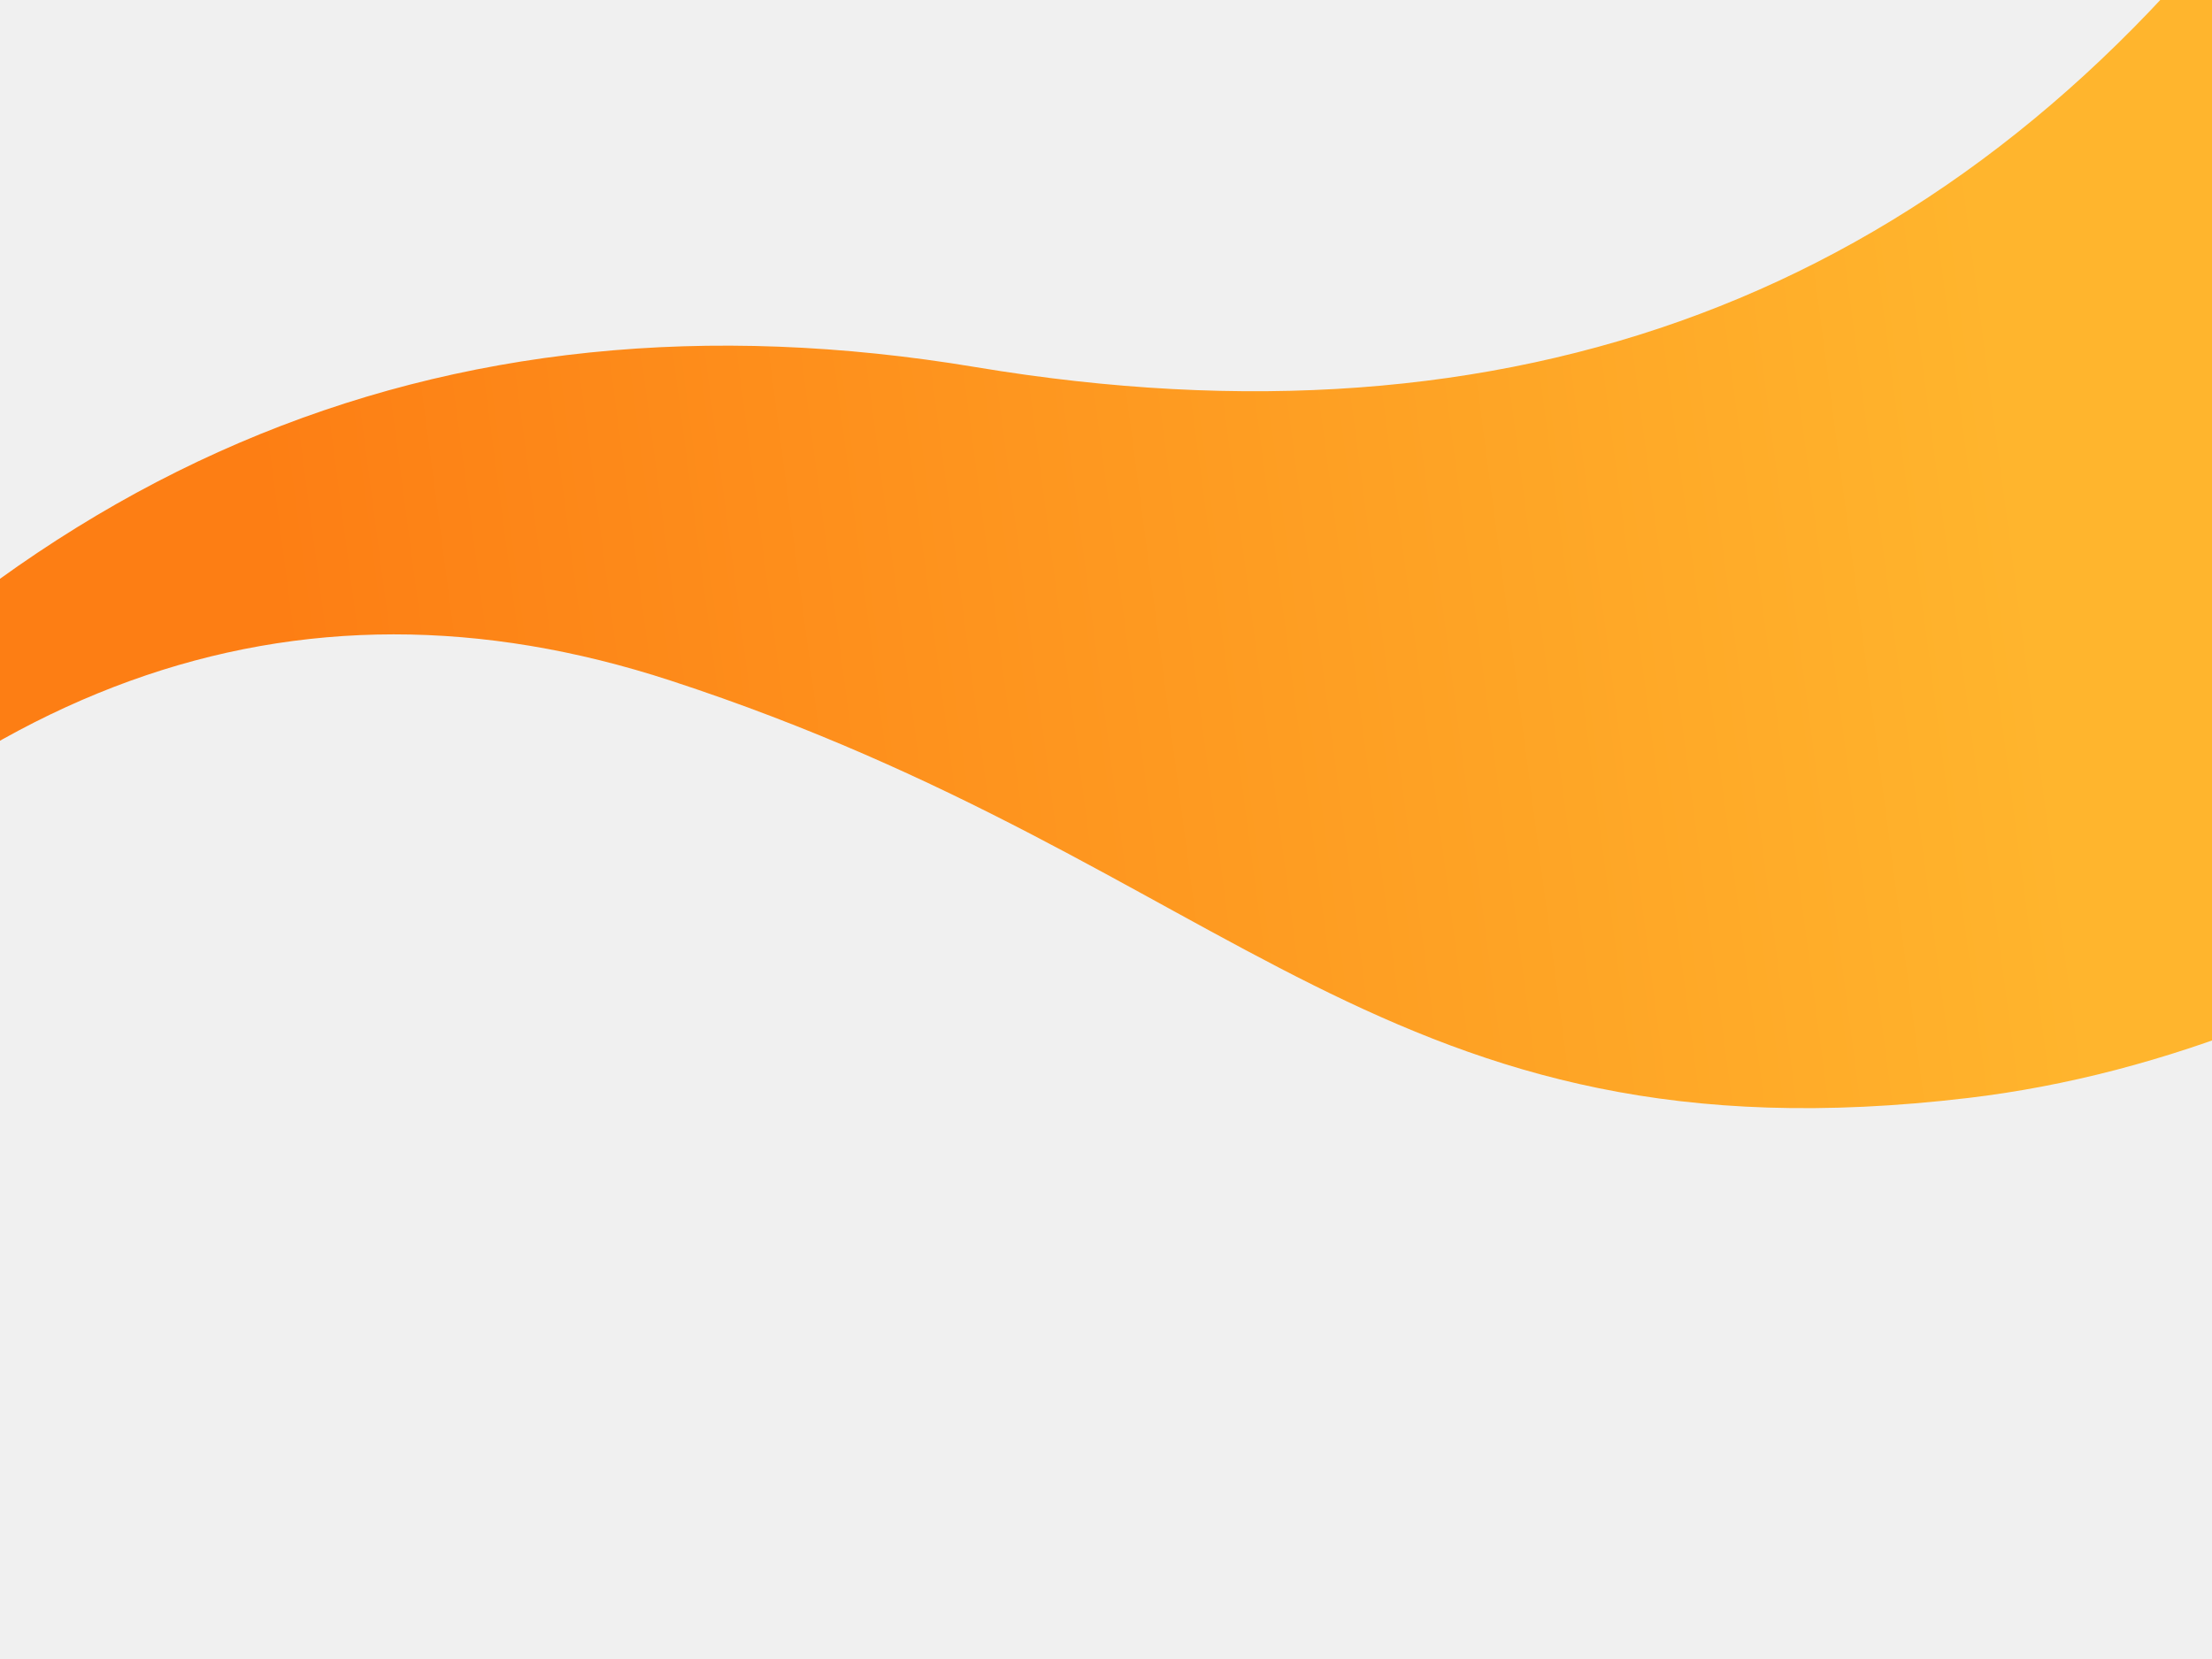
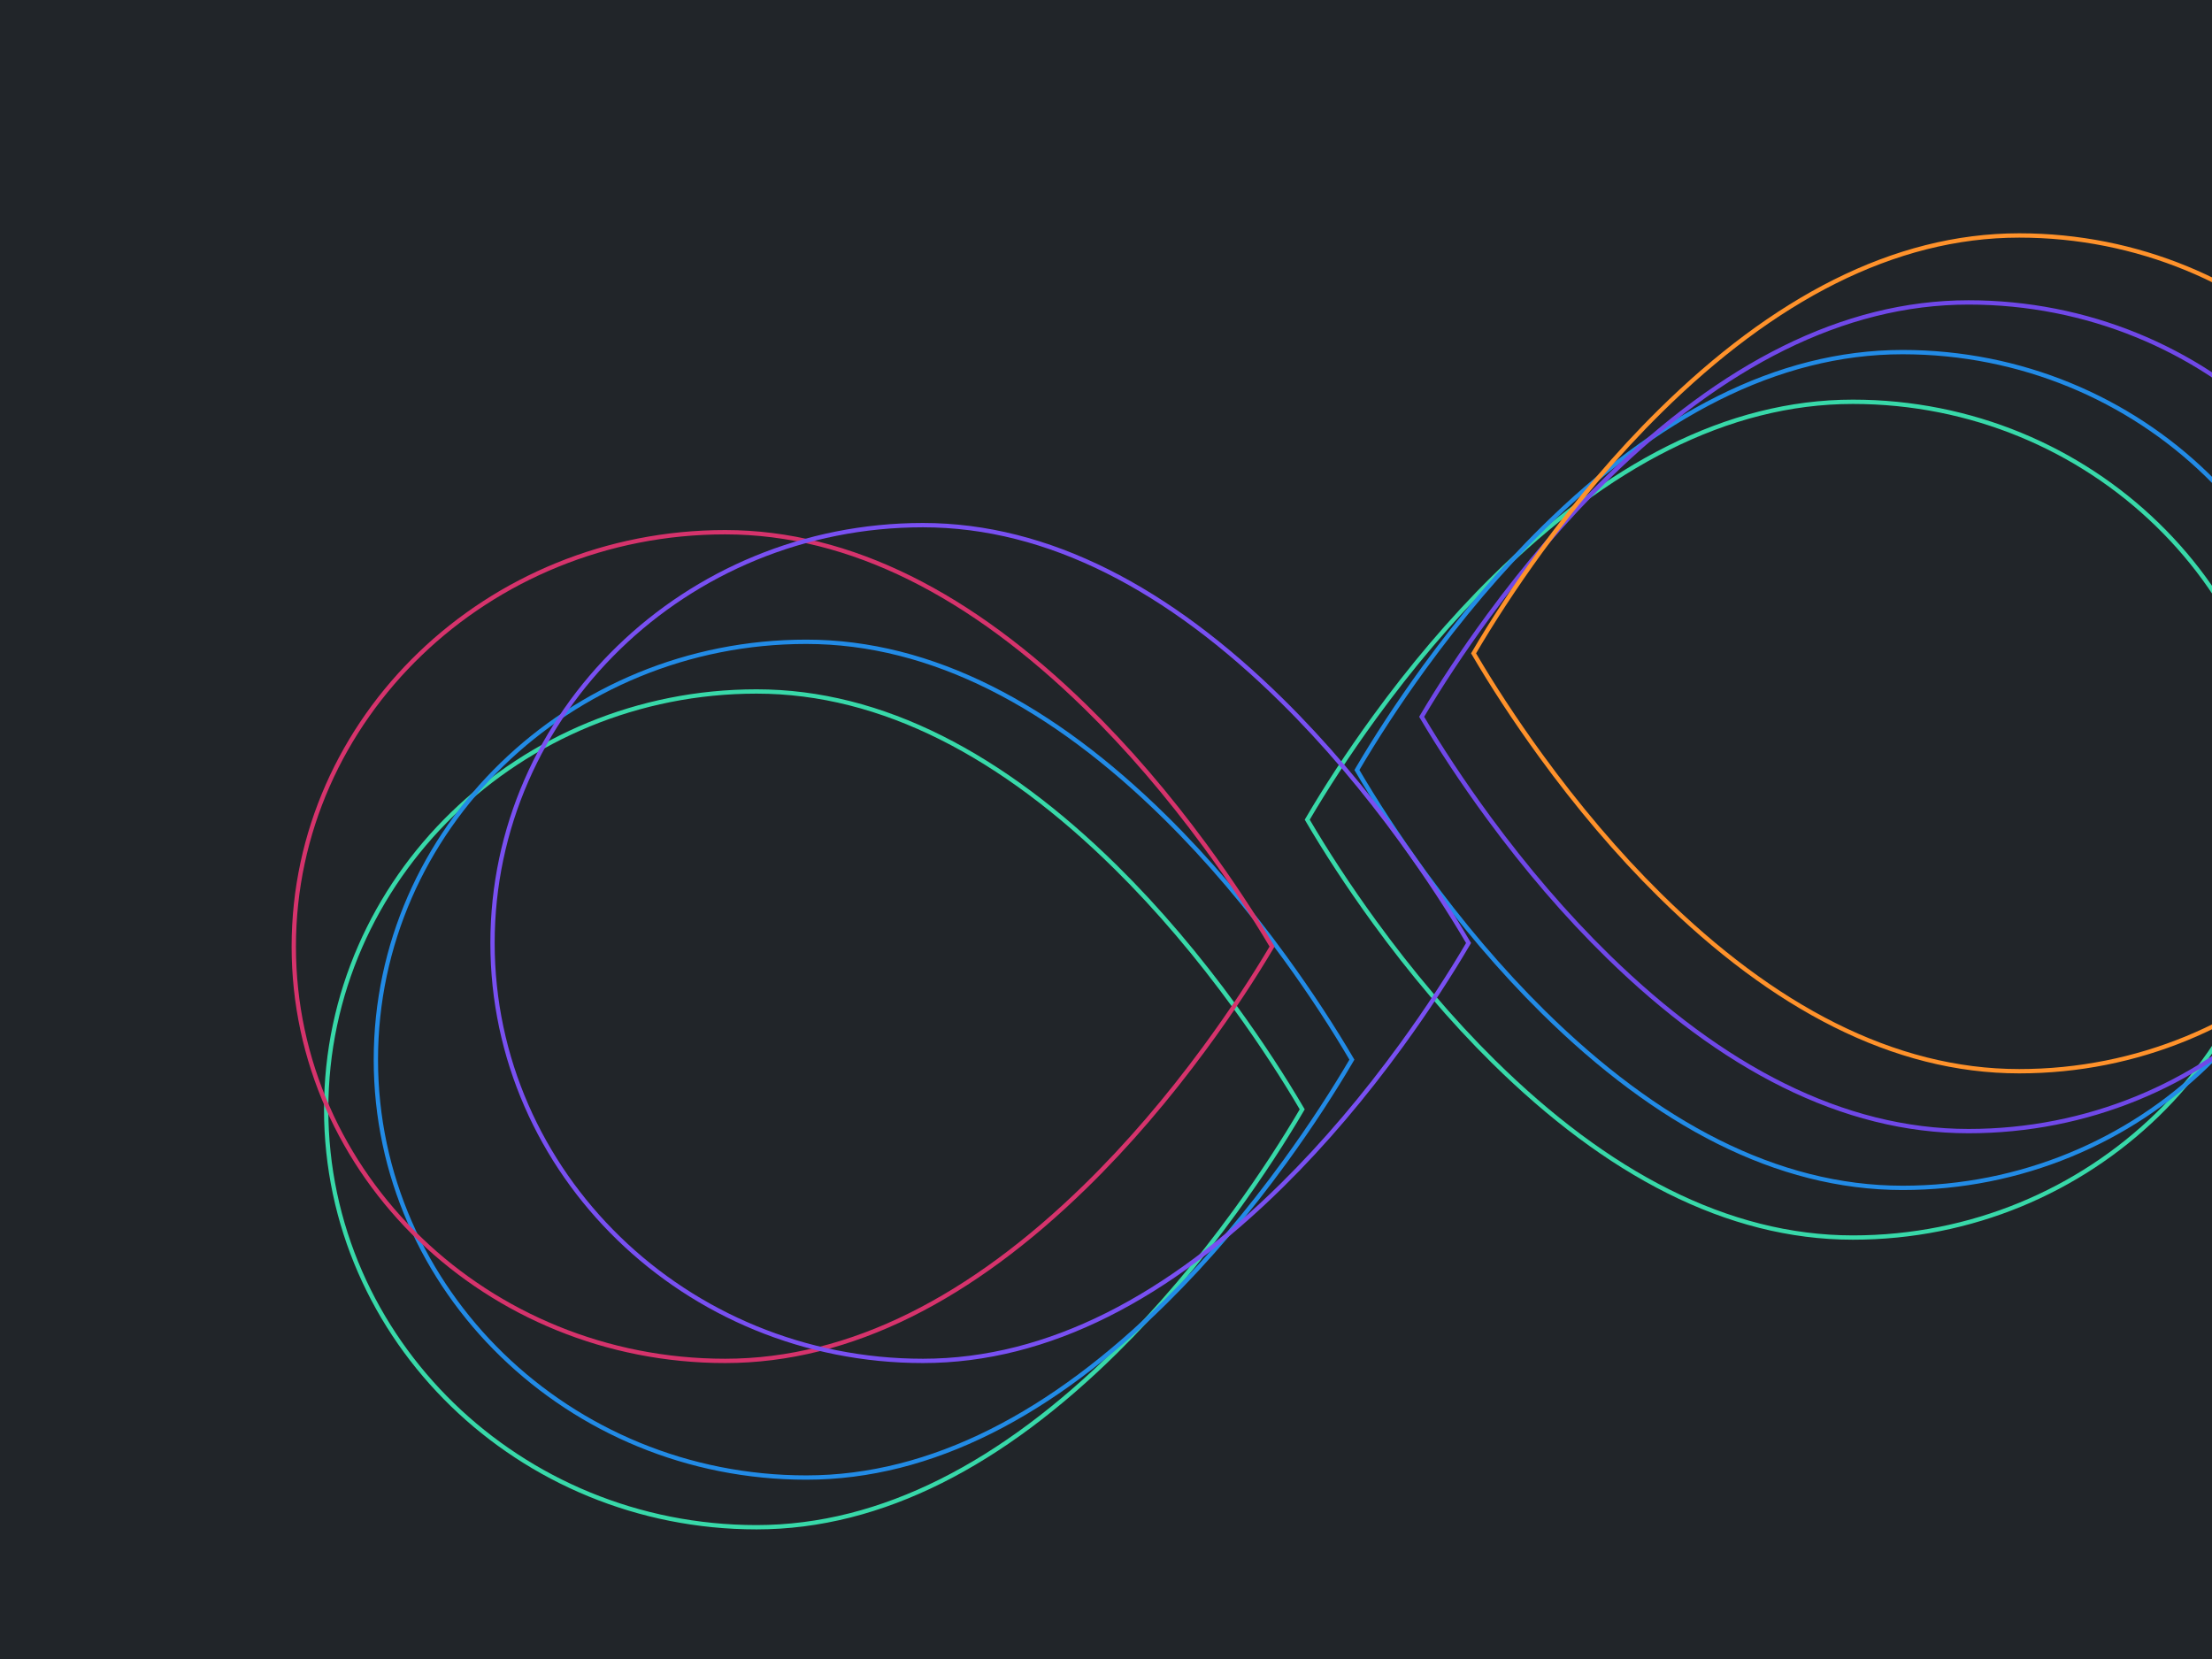
<svg xmlns="http://www.w3.org/2000/svg" xmlns:xlink="http://www.w3.org/1999/xlink" width="1024px" height="768px" viewBox="0 0 1024 768" version="1.1">
  <defs>
    <rect id="path-1" x="0" y="0" width="1024" height="768" />
-     <linearGradient x1="66.5%" y1="49.76%" x2="18.03%" y2="51.946%" id="linearGradient-3">
-       <stop stop-color="#FFB52D" offset="0%" />
-       <stop stop-color="#FD7E14" offset="100%" />
-     </linearGradient>
+     <path d="M0.948,0.863 L215.027,0.863 L215.027,242.236 C330.137,107.938 393.534,49.83 405.218,67.911 C408.727,73.344 546.275,50.994 817.86,0.863 C791.456,70.229 768.911,112.693 750.225,128.255 C698.038,171.715 890.427,177.18 846.952,208.712 C670.088,336.99 327.575,405 321.672,405 C285.894,405 178.986,350.745 0.948,242.236 L0.948,0.863 Z" id="path-3" />
  </defs>
-   <g stroke="none" stroke-width="1" fill="none" fill-rule="evenodd">
-     <g>
-       <g>
+   <g id="Page-1" stroke="none" stroke-width="1" fill="none" fill-rule="evenodd">
+     <g id="Web-Landing">
+       <g id="Group-8">
        <mask id="mask-2" fill="white">
          <use xlink:href="#path-1" />
        </mask>
-         <use xlink:href="#path-1" />
-         <path d="M-166,434.916 C-3.14,216.774 202.788,128.458 451.784,169.968 C700.779,211.477 898.524,137.155 1045.019,-53 L1476,131.325 C1280.125,361.15 1091.877,486.797 911.256,508.265 C640.324,540.467 573.223,400.965 310.488,315.086 C135.332,257.833 -23.498,315.346 -166,487.624 L-166,434.916 Z" fill="url(#linearGradient-3)" mask="url(#mask-2)" />
+         <use id="Rectangle" fill="#212529" xlink:href="#path-1" />
+         <g id="Group" mask="url(#mask-2)">
+           <g transform="translate(135, 108)">
+             <g id="i-2" transform="translate(15, 77)">
+               <path d="M452.841,328.551 C444.409,314.168 433.991,298.06 421.728,281.203 C404.826,257.969 386.361,236.037 366.494,216.436 C314.301,164.939 258.453,135.103 200.254,135.103 C90.383,135.103 1,221.892 1,328.551 C1,435.21 90.383,522 200.254,522 C258.461,522 314.309,492.164 366.5,440.667 C386.366,421.066 404.829,399.134 421.73,375.899 C433.991,359.044 444.407,342.939 452.841,328.551 Z" id="Path" stroke="#38D9A9" stroke-width="2" fill-rule="nonzero" />
+               <path d="M455.159,194.449 C463.591,208.832 474.009,224.94 486.272,241.797 C503.174,265.031 521.639,286.963 541.506,306.564 C593.699,358.061 649.547,387.897 707.746,387.897 C817.617,387.897 907,301.108 907,194.449 C907,87.79 817.617,1 707.746,1 C649.547,1 593.699,30.837 541.506,82.333 C521.639,101.934 503.174,123.867 486.272,147.101 C474.009,163.957 463.591,180.065 455.159,194.449 Z" id="Path" stroke="#38D9A9" stroke-width="2" fill-rule="nonzero" />
+             </g>
+             <g id="i-2" transform="translate(38, 54)">
+               <path d="M452.841,328.551 C444.409,314.168 433.991,298.06 421.728,281.203 C404.826,257.969 386.361,236.037 366.494,216.436 C314.301,164.939 258.453,135.103 200.254,135.103 C90.383,135.103 1,221.892 1,328.551 C1,435.21 90.383,522 200.254,522 C258.461,522 314.309,492.164 366.5,440.667 C386.366,421.066 404.829,399.134 421.73,375.899 C433.991,359.044 444.407,342.939 452.841,328.551 Z" id="Path" stroke="#228BE6" stroke-width="2" fill-rule="nonzero" />
+               <path d="M455.159,194.449 C463.591,208.832 474.009,224.94 486.272,241.797 C503.174,265.031 521.639,286.963 541.506,306.564 C593.699,358.061 649.547,387.897 707.746,387.897 C817.617,387.897 907,301.108 907,194.449 C907,87.79 817.617,1 707.746,1 C649.547,1 593.699,30.837 541.506,82.333 C521.639,101.934 503.174,123.867 486.272,147.101 C474.009,163.957 463.591,180.065 455.159,194.449 Z" id="Path" stroke="#228BE6" stroke-width="2" fill-rule="nonzero" />
+             </g>
+             <g id="i-2" transform="translate(0, 31)">
+               <path d="M453.879,299.189 C445.429,284.929 434.989,268.96 422.7,252.249 C405.759,229.211 387.252,207.463 367.34,188.028 C315.027,136.964 259.049,107.378 200.713,107.378 C90.586,107.378 1,193.436 1,299.189 C1,404.943 90.586,491 200.713,491 C259.057,491 315.035,461.414 367.346,410.351 C387.257,390.915 405.762,369.168 422.702,346.129 C434.989,329.419 445.427,313.453 453.879,299.189 Z" id="Path" stroke="#D6336C" stroke-width="2" fill-rule="nonzero" />
+               <path d="M523.121,192.811 C531.571,207.071 542.011,223.04 554.3,239.751 C571.241,262.789 589.748,284.537 609.66,303.972 C661.973,355.036 717.951,384.622 776.287,384.622 C886.414,384.622 976,298.564 976,192.811 C976,87.057 886.414,1 776.287,1 C717.951,1 661.973,30.586 609.66,81.649 C589.748,101.085 571.241,122.833 554.3,145.871 C542.011,162.582 531.571,178.551 523.121,192.811 Z" id="Path" stroke="#7048E8" stroke-width="2" fill-rule="nonzero" />
+             </g>
+             <g id="i-2" transform="translate(92, 0)">
+               <path d="M452.841,328.551 C444.409,314.168 433.991,298.06 421.728,281.203 C404.826,257.969 386.361,236.037 366.494,216.436 C314.301,164.939 258.453,135.103 200.254,135.103 C90.383,135.103 1,221.892 1,328.551 C1,435.21 90.383,522 200.254,522 C258.461,522 314.309,492.164 366.5,440.667 C386.366,421.066 404.829,399.134 421.73,375.899 C433.991,359.044 444.407,342.939 452.841,328.551 Z" id="Path" stroke="#7950F2" stroke-width="2" fill-rule="nonzero" />
+               <path d="M455.159,194.449 C463.591,208.832 474.009,224.94 486.272,241.797 C503.174,265.031 521.639,286.963 541.506,306.564 C593.699,358.061 649.547,387.897 707.746,387.897 C817.617,387.897 907,301.108 907,194.449 C907,87.79 817.617,1 707.746,1 C649.547,1 593.699,30.837 541.506,82.333 C521.639,101.934 503.174,123.867 486.272,147.101 C474.009,163.957 463.591,180.065 455.159,194.449 Z" id="Path" stroke="#FF922B" stroke-width="2" fill-rule="nonzero" />
+             </g>
+             <g id="Path-4" transform="translate(196, 64)">
+               <mask id="mask-4" fill="white">
+                 <use xlink:href="#path-3" />
+               </mask>
+               <g id="Rectangle" />
+             </g>
+           </g>
+         </g>
      </g>
    </g>
  </g>
</svg>
